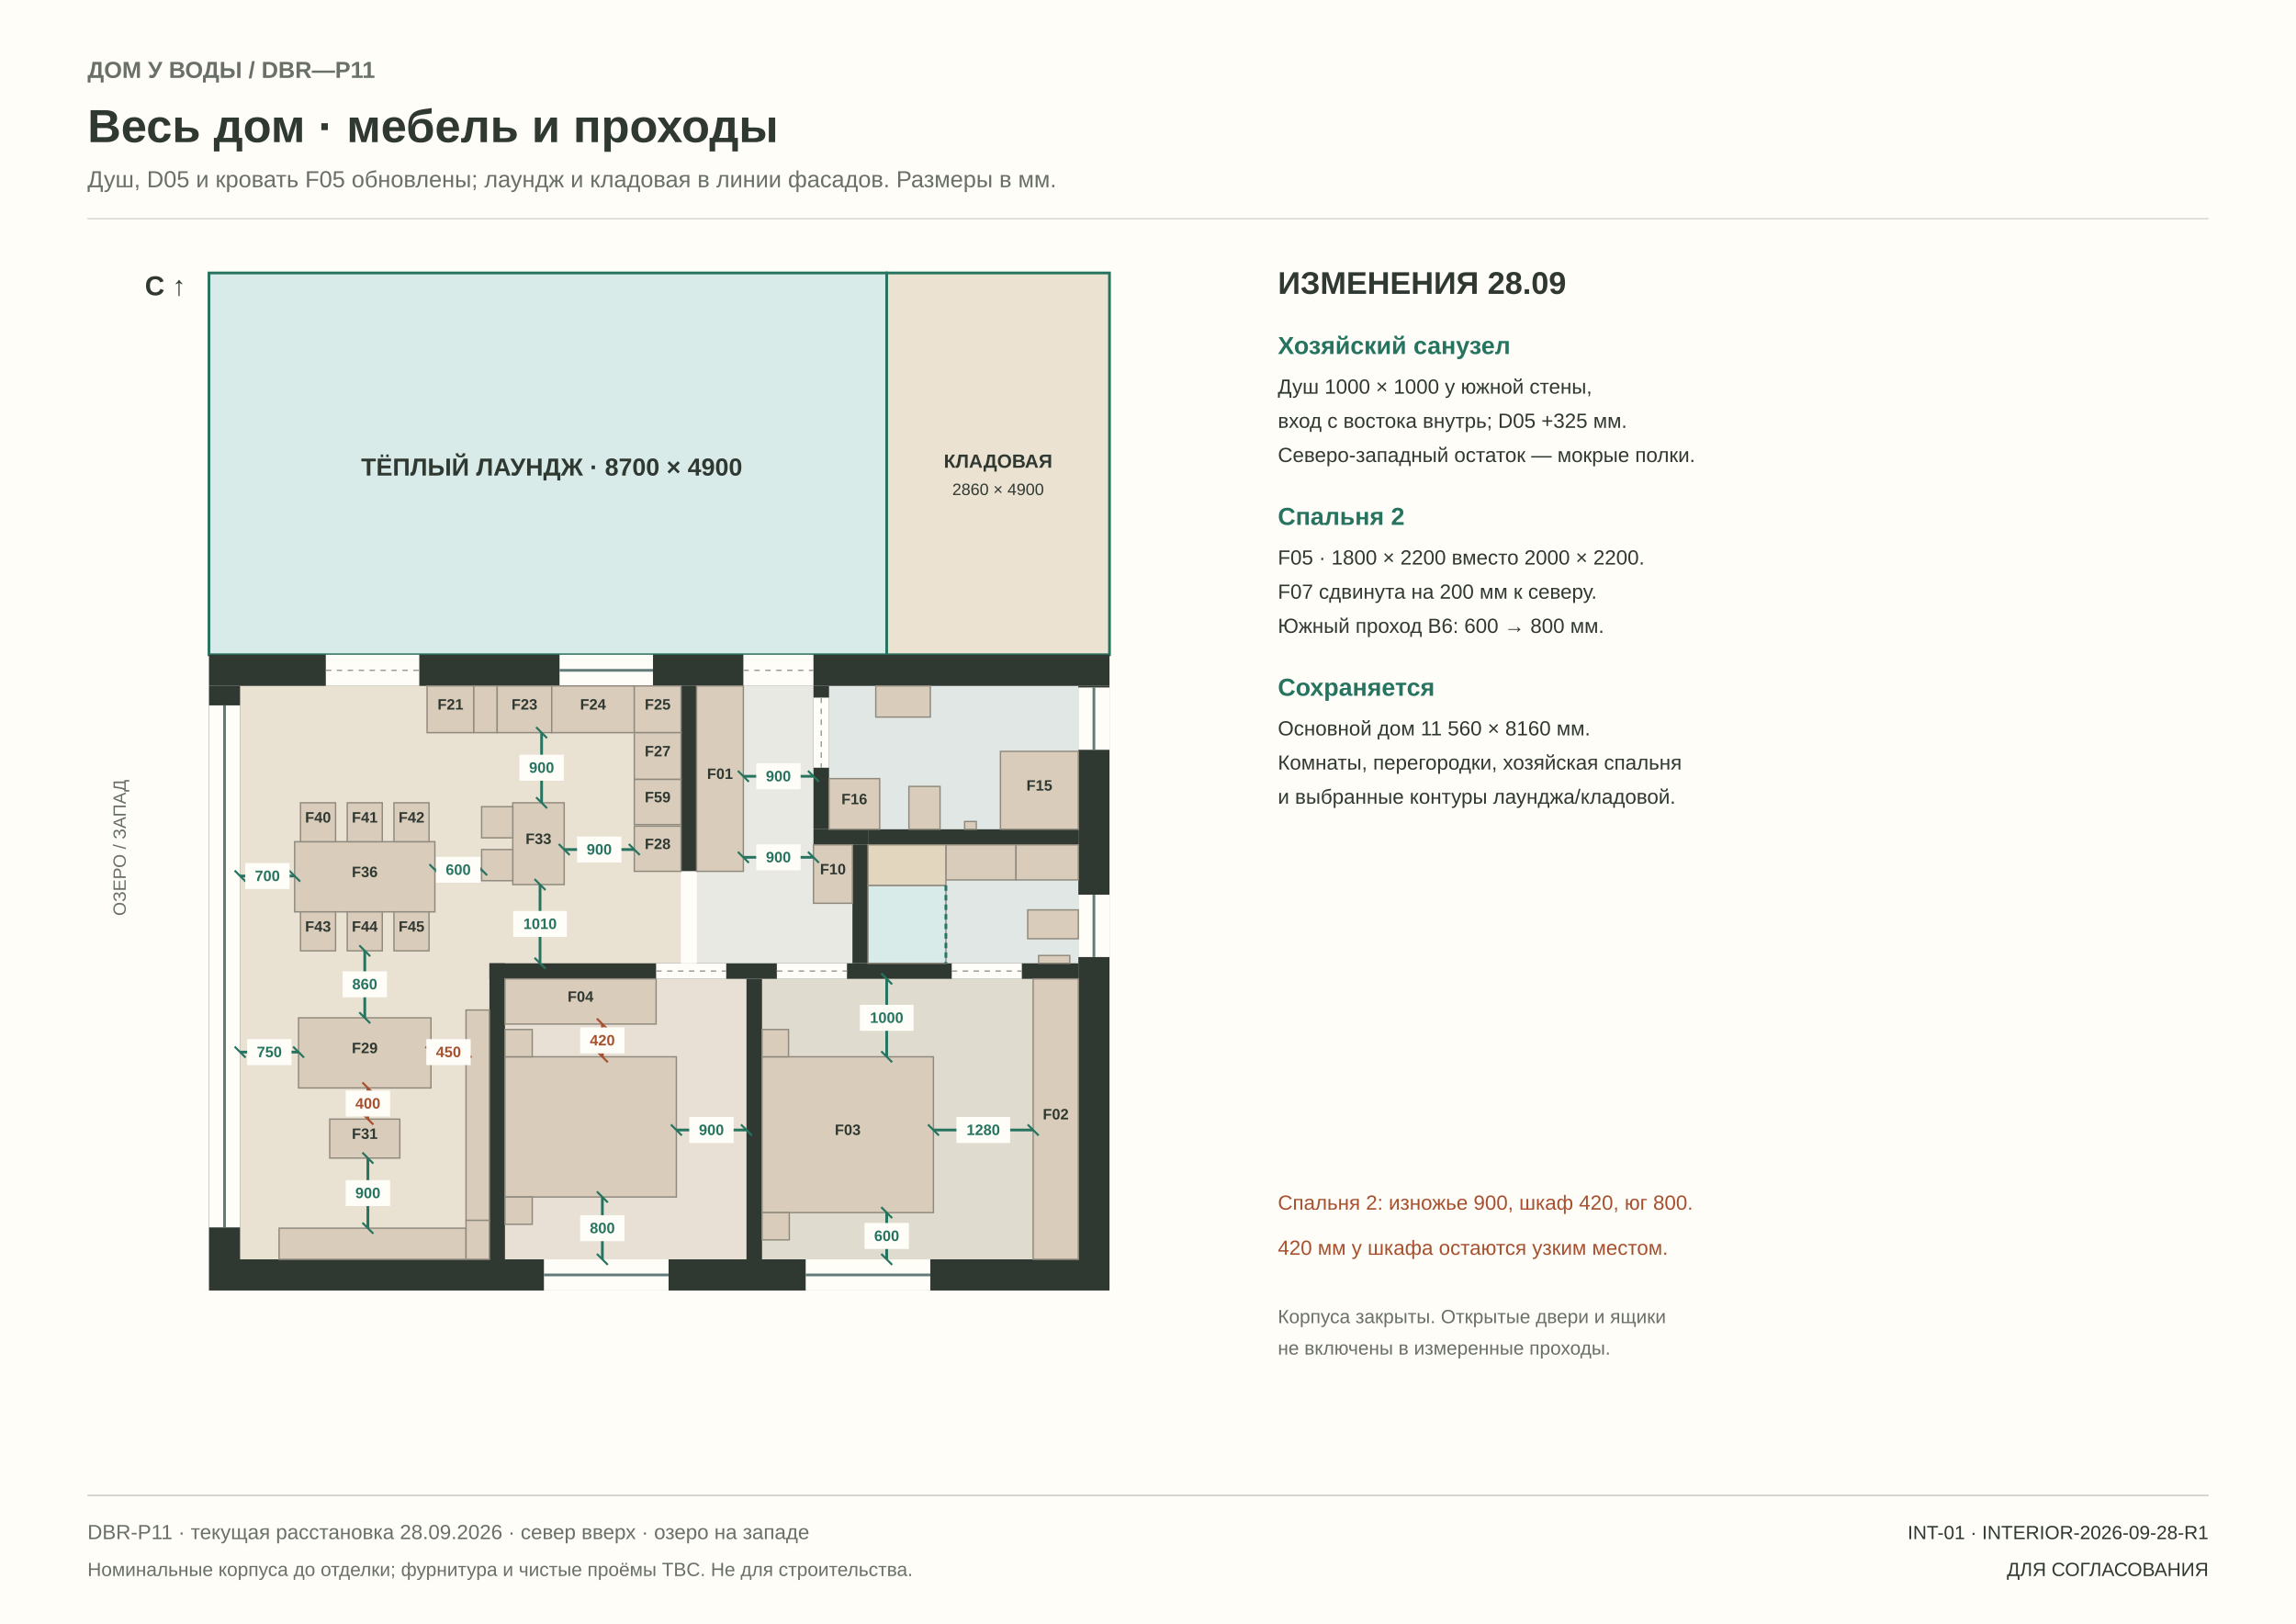
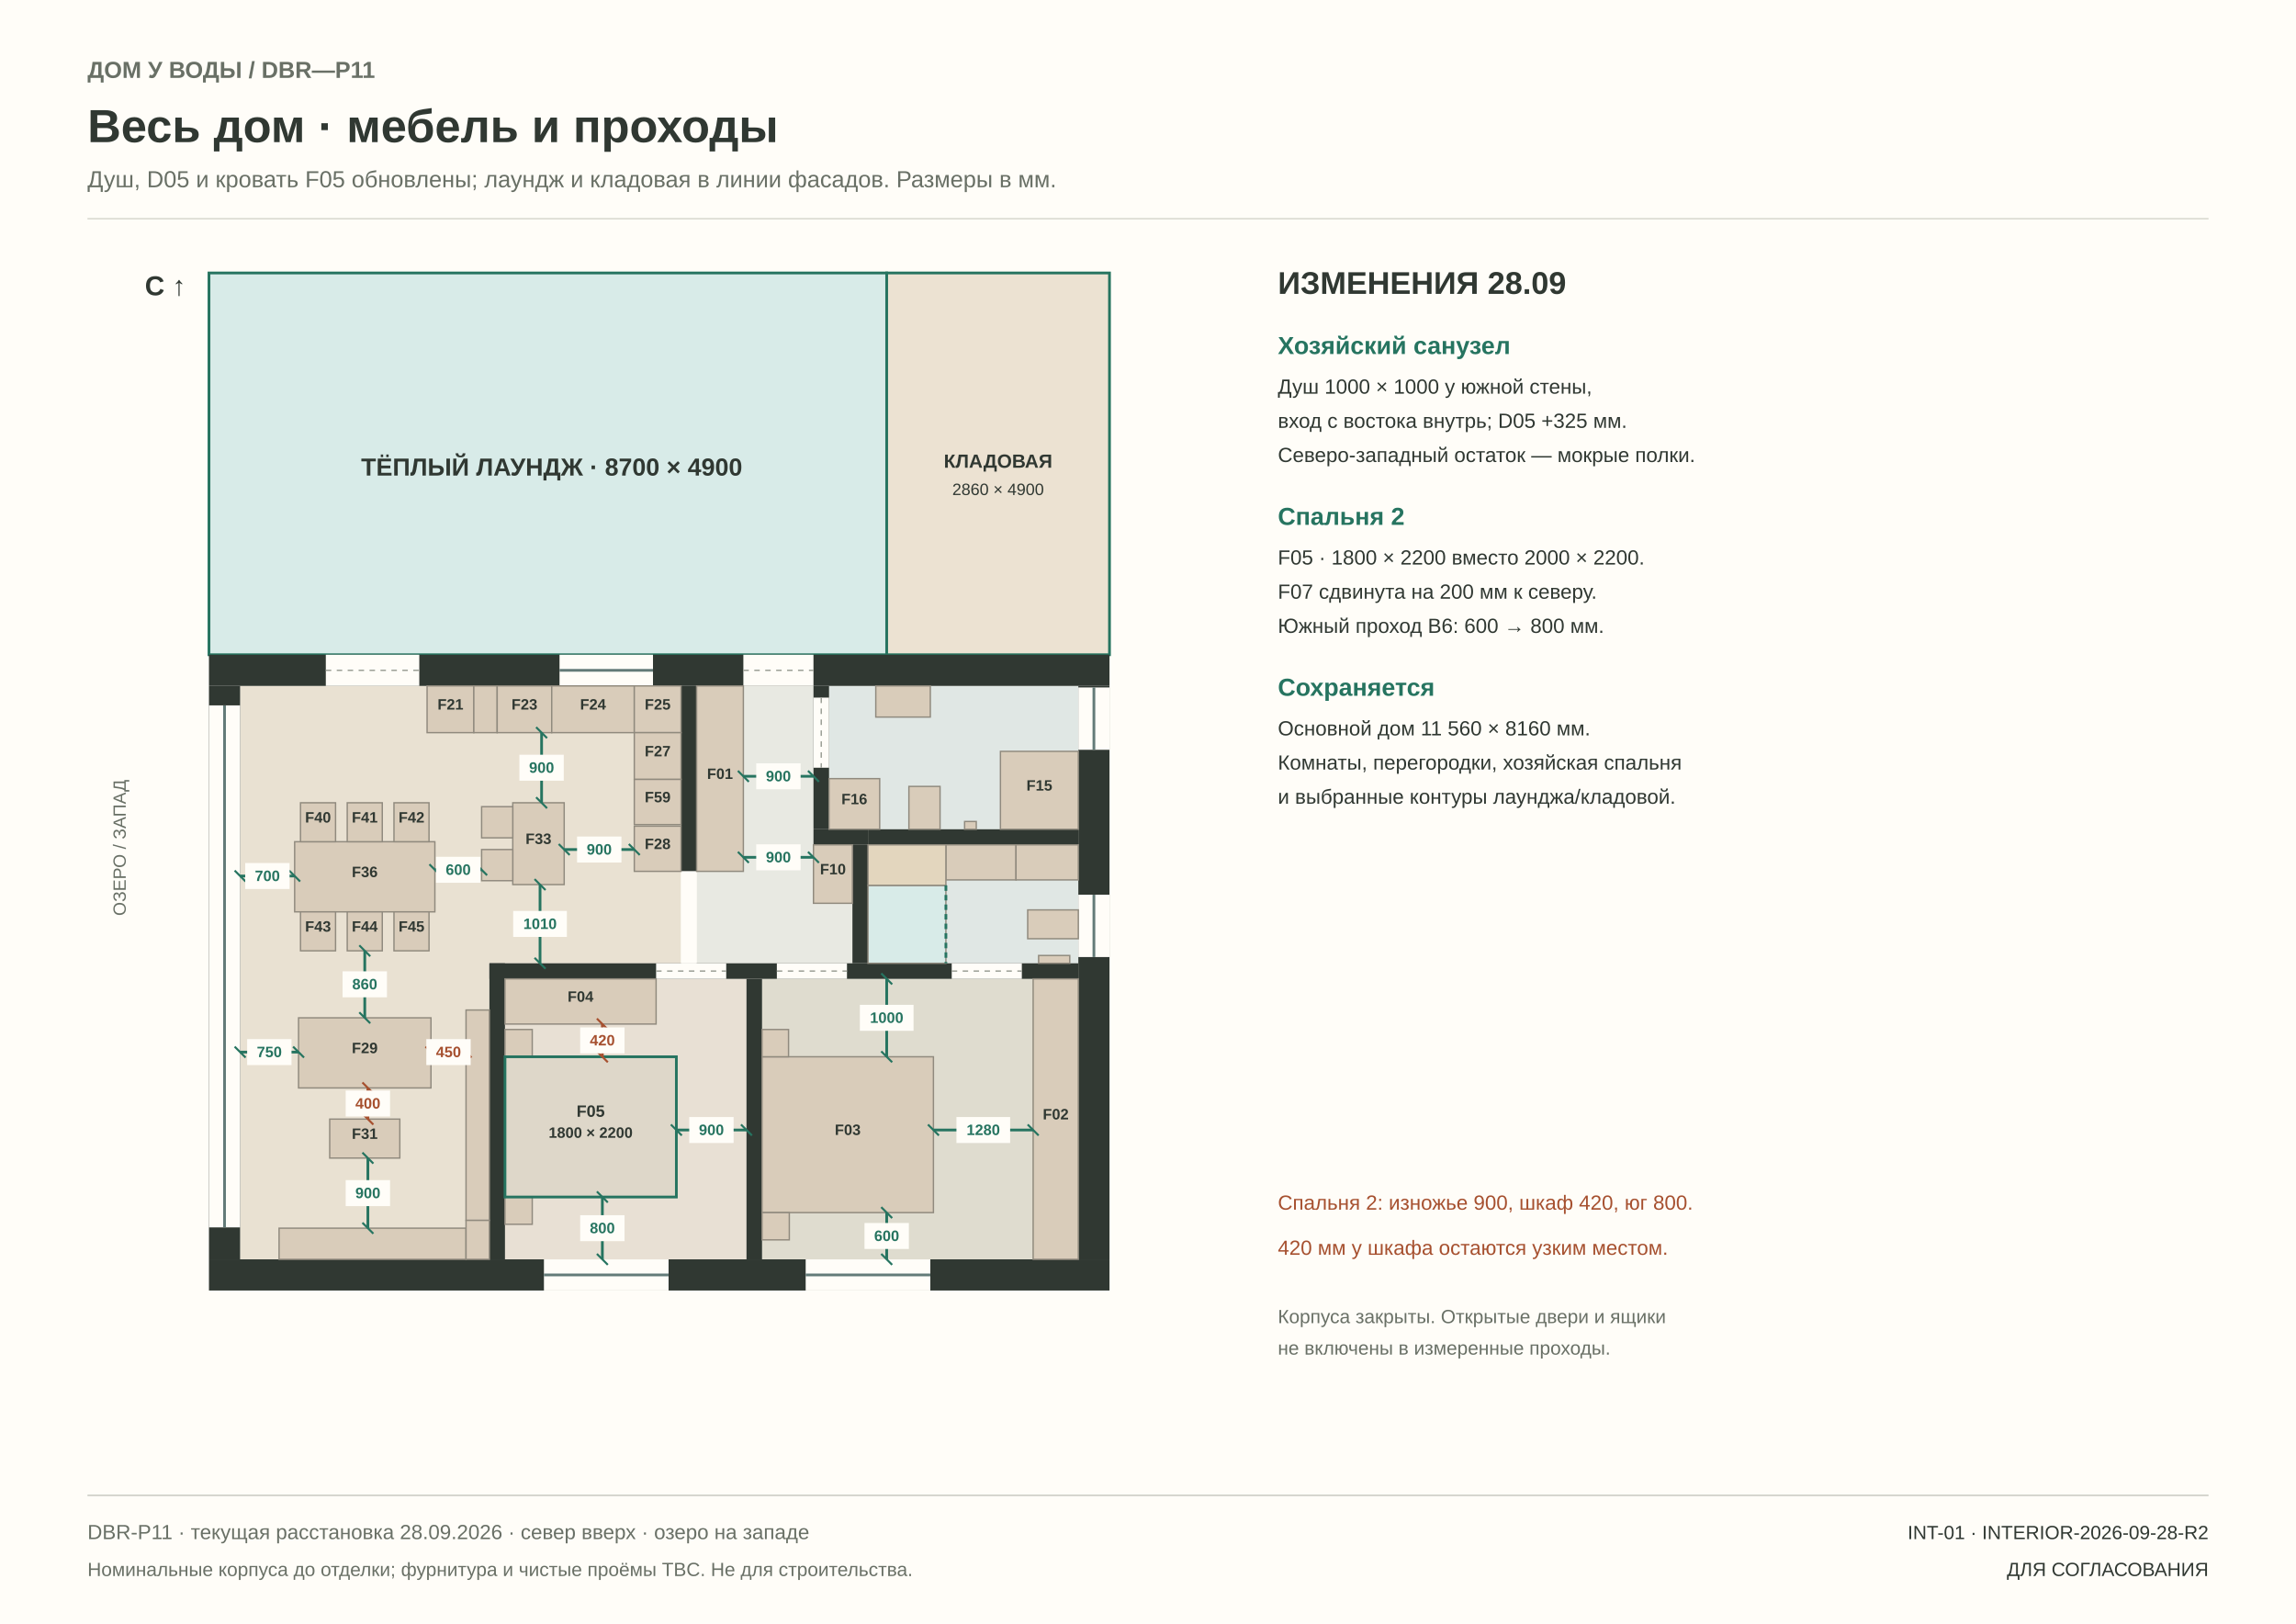
<svg xmlns="http://www.w3.org/2000/svg" width="420mm" height="297mm" viewBox="0 0 1680 1188" role="img">
  <rect width="1680" height="1188" fill="#fffdf8" />
  <text x="64.00" y="57.00" font-family="Arial, sans-serif" font-size="17" fill="#697066" text-anchor="start" font-weight="600">ДОМ У ВОДЫ / DBR—P11</text>
  <text x="64.00" y="104.00" font-family="Arial, sans-serif" font-size="34" fill="#303832" text-anchor="start" font-weight="600">Весь дом · мебель и проходы</text>
  <text x="64.00" y="137.00" font-family="Arial, sans-serif" font-size="17" fill="#697066" text-anchor="start" font-weight="400">Душ, D05 и кровать F05 обновлены; лаундж и кладовая в линии фасадов. Размеры в мм.</text>
  <line x1="64.00" y1="160.00" x2="1616.00" y2="160.00" stroke="#d6d7cd" stroke-width="1" />
  <rect x="152.90" y="199.70" width="495.90" height="279.30" fill="#d8ebe8" stroke="#267460" stroke-width="2" />
  <rect x="648.80" y="199.70" width="163.02" height="279.30" fill="#ece2d2" stroke="#267460" stroke-width="2" />
  <text x="403.70" y="347.90" font-family="Arial, sans-serif" font-size="18" fill="#303832" text-anchor="middle" font-weight="600">ТЁПЛЫЙ ЛАУНДЖ · 8700 × 4900</text>
  <text x="730.31" y="342.20" font-family="Arial, sans-serif" font-size="14" fill="#303832" text-anchor="middle" font-weight="600">КЛАДОВАЯ</text>
  <text x="730.31" y="362.15" font-family="Arial, sans-serif" font-size="12" fill="#303832" text-anchor="middle" font-weight="400">2860 × 4900</text>
  <polygon id="P26-A-R01" data-room-id="P26-A-R01" points="175.70,501.80 498.32,501.80 498.32,704.72 358.10,704.72 358.10,921.32 175.70,921.32" fill="#e9e1d2" stroke="none" stroke-width="1" />
  <polygon id="P26-A-HALL" data-room-id="P26-A-HALL" points="509.72,501.80 595.22,501.80 595.22,618.08 623.72,618.08 623.72,704.72 509.72,704.72" fill="#e8e9e2" stroke="none" stroke-width="1" />
  <polygon id="P26-A-R02" data-room-id="P26-A-R02" points="606.62,501.80 789.02,501.80 789.02,606.68 606.62,606.68" fill="#e0e7e4" stroke="none" stroke-width="1" />
  <polygon id="P26-A-R03" data-room-id="P26-A-R03" points="635.12,618.08 789.02,618.08 789.02,704.72 635.12,704.72" fill="#e0e7e4" stroke="none" stroke-width="1" />
  <polygon id="P26-A-R04" data-room-id="P26-A-R04" points="557.60,716.12 789.02,716.12 789.02,921.32 557.60,921.32" fill="#dfdccf" stroke="none" stroke-width="1" />
  <polygon id="P26-A-R05" data-room-id="P26-A-R05" points="369.50,716.12 546.20,716.12 546.20,921.32 369.50,921.32" fill="#e8e0d4" stroke="none" stroke-width="1" />
  <rect x="152.90" y="479.00" width="658.92" height="22.80" fill="#303832" stroke="none" stroke-width="1" />
  <rect x="789.02" y="501.80" width="22.80" height="419.52" fill="#303832" stroke="none" stroke-width="1" />
  <rect x="152.90" y="921.32" width="658.92" height="22.80" fill="#303832" stroke="none" stroke-width="1" />
  <rect x="152.90" y="501.80" width="22.80" height="419.52" fill="#303832" stroke="none" stroke-width="1" />
  <rect x="498.32" y="501.80" width="11.40" height="135.66" fill="#303832" stroke="none" stroke-width="1" />
  <rect x="358.10" y="704.72" width="430.92" height="11.40" fill="#303832" stroke="none" stroke-width="1" />
  <rect x="358.10" y="704.72" width="11.40" height="216.60" fill="#303832" stroke="none" stroke-width="1" />
  <rect x="546.20" y="716.12" width="11.40" height="205.20" fill="#303832" stroke="none" stroke-width="1" />
  <rect x="635.12" y="606.68" width="153.90" height="11.40" fill="#303832" stroke="none" stroke-width="1" />
  <rect x="595.22" y="501.80" width="11.40" height="104.88" fill="#303832" stroke="none" stroke-width="1" />
  <rect x="595.22" y="606.68" width="39.90" height="11.40" fill="#303832" stroke="none" stroke-width="1" />
  <rect x="623.72" y="618.08" width="11.40" height="86.64" fill="#303832" stroke="none" stroke-width="1" />
  <rect x="238.40" y="479.00" width="68.40" height="22.80" fill="#fffdf8" stroke="none" stroke-width="1" />
  <line x1="238.40" y1="490.40" x2="306.80" y2="490.40" stroke="#9a9e94" stroke-width="1" stroke-dasharray="4 4" />
  <rect x="409.40" y="479.00" width="68.40" height="22.80" fill="#fffdf8" stroke="none" stroke-width="1" />
  <line x1="409.40" y1="490.40" x2="477.80" y2="490.40" stroke="#637b78" stroke-width="2" />
  <rect x="543.92" y="479.00" width="51.30" height="22.80" fill="#fffdf8" stroke="none" stroke-width="1" />
  <line x1="543.92" y1="490.40" x2="595.22" y2="490.40" stroke="#9a9e94" stroke-width="1" stroke-dasharray="4 4" />
  <rect x="789.02" y="502.94" width="22.80" height="45.60" fill="#fffdf8" stroke="none" stroke-width="1" />
  <line x1="800.42" y1="502.94" x2="800.42" y2="548.54" stroke="#637b78" stroke-width="2" />
  <rect x="789.02" y="654.56" width="22.80" height="45.60" fill="#fffdf8" stroke="none" stroke-width="1" />
  <line x1="800.42" y1="654.56" x2="800.42" y2="700.16" stroke="#637b78" stroke-width="2" />
  <rect x="398.00" y="921.32" width="91.20" height="22.80" fill="#fffdf8" stroke="none" stroke-width="1" />
  <line x1="398.00" y1="932.72" x2="489.20" y2="932.72" stroke="#637b78" stroke-width="2" />
  <rect x="589.52" y="921.32" width="91.20" height="22.80" fill="#fffdf8" stroke="none" stroke-width="1" />
  <line x1="589.52" y1="932.72" x2="680.72" y2="932.72" stroke="#637b78" stroke-width="2" />
  <rect x="152.90" y="516.05" width="22.80" height="381.90" fill="#fffdf8" stroke="none" stroke-width="1" />
  <line x1="164.30" y1="516.05" x2="164.30" y2="897.95" stroke="#637b78" stroke-width="2" />
  <rect x="498.32" y="637.46" width="11.40" height="67.26" fill="#fffdf8" stroke="none" stroke-width="1" />
  <rect x="595.22" y="510.35" width="11.40" height="51.30" fill="#fffdf8" stroke="none" stroke-width="1" />
  <line x1="600.92" y1="510.35" x2="600.92" y2="561.65" stroke="#9a9e94" stroke-width="1" stroke-dasharray="4 4" />
  <rect x="568.43" y="704.72" width="51.30" height="11.40" fill="#fffdf8" stroke="none" stroke-width="1" />
  <line x1="568.43" y1="710.42" x2="619.73" y2="710.42" stroke="#9a9e94" stroke-width="1" stroke-dasharray="4 4" />
  <rect x="696.39" y="704.72" width="51.30" height="11.40" fill="#fffdf8" stroke="none" stroke-width="1" />
  <line x1="696.39" y1="710.42" x2="747.70" y2="710.42" stroke="#9a9e94" stroke-width="1" stroke-dasharray="4 4" />
  <rect x="480.08" y="704.72" width="51.30" height="11.40" fill="#fffdf8" stroke="none" stroke-width="1" />
  <line x1="480.08" y1="710.42" x2="531.38" y2="710.42" stroke="#9a9e94" stroke-width="1" stroke-dasharray="4 4" />
  <rect x="509.72" y="501.80" width="34.20" height="135.66" fill="#d9ccba" stroke="#908a7e" stroke-width="1" />
  <text x="526.82" y="569.84" font-family="Arial, sans-serif" font-size="11" fill="#303832" text-anchor="middle" font-weight="600">F01</text>
  <rect x="755.96" y="716.12" width="33.06" height="205.20" fill="#d9ccba" stroke="#908a7e" stroke-width="1" />
  <text x="772.49" y="818.93" font-family="Arial, sans-serif" font-size="11" fill="#303832" text-anchor="middle" font-weight="600">F02</text>
  <rect x="557.60" y="773.12" width="125.40" height="114.00" fill="#d9ccba" stroke="#908a7e" stroke-width="1" />
  <text x="620.30" y="830.33" font-family="Arial, sans-serif" font-size="11" fill="#303832" text-anchor="middle" font-weight="600">F03</text>
  <rect x="369.50" y="716.12" width="110.58" height="33.06" fill="#d9ccba" stroke="#908a7e" stroke-width="1" />
  <text x="424.79" y="732.86" font-family="Arial, sans-serif" font-size="11" fill="#303832" text-anchor="middle" font-weight="600">F04</text>
  <rect x="369.50" y="773.12" width="125.40" height="102.60" fill="#d9ccba" stroke="#908a7e" stroke-width="1" />
  <rect x="369.50" y="753.17" width="19.95" height="19.95" fill="#d9ccba" stroke="#908a7e" stroke-width="1" />
  <rect x="369.50" y="875.72" width="19.95" height="19.95" fill="#d9ccba" stroke="#908a7e" stroke-width="1" />
  <rect x="557.60" y="753.17" width="19.38" height="19.95" fill="#d9ccba" stroke="#908a7e" stroke-width="1" />
  <rect x="557.60" y="887.12" width="19.95" height="19.95" fill="#d9ccba" stroke="#908a7e" stroke-width="1" />
  <rect x="595.22" y="618.08" width="28.50" height="42.75" fill="#d9ccba" stroke="#908a7e" stroke-width="1" />
  <text x="609.47" y="639.66" font-family="Arial, sans-serif" font-size="11" fill="#303832" text-anchor="middle" font-weight="600">F10</text>
  <rect x="635.12" y="647.72" width="57.00" height="57.00" fill="#d8ebe8" stroke="#908a7e" stroke-width="1" />
  <rect x="692.12" y="618.08" width="51.30" height="25.65" fill="#d9ccba" stroke="#908a7e" stroke-width="1" />
  <rect x="751.97" y="665.67" width="37.05" height="21.09" fill="#d9ccba" stroke="#908a7e" stroke-width="1" />
  <rect x="759.95" y="699.02" width="22.80" height="5.70" fill="#d9ccba" stroke="#908a7e" stroke-width="1" />
  <rect x="732.02" y="549.68" width="57.00" height="57.00" fill="#d9ccba" stroke="#908a7e" stroke-width="1" />
  <text x="760.52" y="578.39" font-family="Arial, sans-serif" font-size="11" fill="#303832" text-anchor="middle" font-weight="600">F15</text>
  <rect x="606.62" y="569.63" width="37.05" height="37.05" fill="#d9ccba" stroke="#908a7e" stroke-width="1" />
  <text x="625.14" y="588.36" font-family="Arial, sans-serif" font-size="11" fill="#303832" text-anchor="middle" font-weight="600">F16</text>
  <rect x="665.05" y="575.33" width="22.80" height="31.35" fill="#d9ccba" stroke="#908a7e" stroke-width="1" />
  <rect x="640.82" y="501.80" width="39.90" height="22.80" fill="#d9ccba" stroke="#908a7e" stroke-width="1" />
  <rect x="743.42" y="618.08" width="45.60" height="25.65" fill="#d9ccba" stroke="#908a7e" stroke-width="1" />
  <rect x="705.80" y="600.98" width="8.55" height="5.70" fill="#d9ccba" stroke="#908a7e" stroke-width="1" />
  <rect x="312.50" y="501.80" width="34.20" height="34.20" fill="#d9ccba" stroke="#908a7e" stroke-width="1" />
  <text x="329.60" y="519.11" font-family="Arial, sans-serif" font-size="11" fill="#303832" text-anchor="middle" font-weight="600">F21</text>
  <rect x="346.70" y="501.80" width="17.10" height="34.20" fill="#d9ccba" stroke="#908a7e" stroke-width="1" />
  <rect x="363.80" y="501.80" width="39.90" height="34.20" fill="#d9ccba" stroke="#908a7e" stroke-width="1" />
  <text x="383.75" y="519.11" font-family="Arial, sans-serif" font-size="11" fill="#303832" text-anchor="middle" font-weight="600">F23</text>
  <rect x="403.70" y="501.80" width="60.42" height="34.20" fill="#d9ccba" stroke="#908a7e" stroke-width="1" />
  <text x="433.91" y="519.11" font-family="Arial, sans-serif" font-size="11" fill="#303832" text-anchor="middle" font-weight="600">F24</text>
  <rect x="464.12" y="501.80" width="34.20" height="34.20" fill="#d9ccba" stroke="#908a7e" stroke-width="1" />
  <text x="481.22" y="519.11" font-family="Arial, sans-serif" font-size="11" fill="#303832" text-anchor="middle" font-weight="600">F25</text>
  <rect x="464.12" y="536.00" width="34.20" height="34.20" fill="#d9ccba" stroke="#908a7e" stroke-width="1" />
  <text x="481.22" y="553.31" font-family="Arial, sans-serif" font-size="11" fill="#303832" text-anchor="middle" font-weight="600">F27</text>
  <rect x="464.12" y="604.40" width="34.20" height="33.06" fill="#d9ccba" stroke="#908a7e" stroke-width="1" />
  <text x="481.22" y="621.14" font-family="Arial, sans-serif" font-size="11" fill="#303832" text-anchor="middle" font-weight="600">F28</text>
  <rect x="218.45" y="744.62" width="96.90" height="51.30" fill="#d9ccba" stroke="#908a7e" stroke-width="1" />
  <text x="266.90" y="770.48" font-family="Arial, sans-serif" font-size="11" fill="#303832" text-anchor="middle" font-weight="600">F29</text>
  <rect x="341.00" y="738.92" width="17.10" height="153.90" fill="#d9ccba" stroke="#908a7e" stroke-width="1" />
  <rect x="241.25" y="818.72" width="51.30" height="28.50" fill="#d9ccba" stroke="#908a7e" stroke-width="1" />
  <text x="266.90" y="833.18" font-family="Arial, sans-serif" font-size="11" fill="#303832" text-anchor="middle" font-weight="600">F31</text>
  <rect x="375.20" y="587.30" width="37.62" height="59.85" fill="#d9ccba" stroke="#908a7e" stroke-width="1" />
  <text x="394.01" y="617.43" font-family="Arial, sans-serif" font-size="11" fill="#303832" text-anchor="middle" font-weight="600">F33</text>
  <rect x="352.40" y="590.15" width="22.80" height="22.80" fill="#d9ccba" stroke="#908a7e" stroke-width="1" />
  <rect x="352.40" y="621.50" width="22.80" height="22.80" fill="#d9ccba" stroke="#908a7e" stroke-width="1" />
  <rect x="215.60" y="615.80" width="102.60" height="51.30" fill="#d9ccba" stroke="#908a7e" stroke-width="1" />
  <text x="266.90" y="641.66" font-family="Arial, sans-serif" font-size="11" fill="#303832" text-anchor="middle" font-weight="600">F36</text>
  <rect x="204.20" y="898.52" width="136.80" height="22.80" fill="#d9ccba" stroke="#908a7e" stroke-width="1" />
  <rect x="341.00" y="892.82" width="17.10" height="28.50" fill="#d9ccba" stroke="#908a7e" stroke-width="1" />
  <rect x="219.88" y="587.30" width="25.65" height="28.50" fill="#d9ccba" stroke="#908a7e" stroke-width="1" />
  <text x="232.70" y="601.76" font-family="Arial, sans-serif" font-size="11" fill="#303832" text-anchor="middle" font-weight="600">F40</text>
  <rect x="254.07" y="587.30" width="25.65" height="28.50" fill="#d9ccba" stroke="#908a7e" stroke-width="1" />
  <text x="266.90" y="601.76" font-family="Arial, sans-serif" font-size="11" fill="#303832" text-anchor="middle" font-weight="600">F41</text>
  <rect x="288.27" y="587.30" width="25.65" height="28.50" fill="#d9ccba" stroke="#908a7e" stroke-width="1" />
  <text x="301.10" y="601.76" font-family="Arial, sans-serif" font-size="11" fill="#303832" text-anchor="middle" font-weight="600">F42</text>
  <rect x="219.88" y="667.10" width="25.65" height="28.50" fill="#d9ccba" stroke="#908a7e" stroke-width="1" />
  <text x="232.70" y="681.56" font-family="Arial, sans-serif" font-size="11" fill="#303832" text-anchor="middle" font-weight="600">F43</text>
  <rect x="254.07" y="667.10" width="25.65" height="28.50" fill="#d9ccba" stroke="#908a7e" stroke-width="1" />
  <text x="266.90" y="681.56" font-family="Arial, sans-serif" font-size="11" fill="#303832" text-anchor="middle" font-weight="600">F44</text>
  <rect x="288.27" y="667.10" width="25.65" height="28.50" fill="#d9ccba" stroke="#908a7e" stroke-width="1" />
  <text x="301.10" y="681.56" font-family="Arial, sans-serif" font-size="11" fill="#303832" text-anchor="middle" font-weight="600">F45</text>
  <rect x="464.12" y="570.20" width="34.20" height="33.06" fill="#d9ccba" stroke="#908a7e" stroke-width="1" />
  <text x="481.22" y="586.94" font-family="Arial, sans-serif" font-size="11" fill="#303832" text-anchor="middle" font-weight="600">F59</text>
  <rect x="635.12" y="618.08" width="57.00" height="29.64" fill="#e3d6be" stroke="#908a7e" stroke-width="1" />
+   <rect x="369.50" y="773.12" width="125.40" height="102.60" fill="#ded7c9" stroke="#267460" stroke-width="2" />
+   <text x="432.20" y="817.01" font-family="Arial, sans-serif" font-size="12" fill="#303832" text-anchor="middle" font-weight="600">F05</text>
+   <text x="432.20" y="832.40" font-family="Arial, sans-serif" font-size="11" fill="#303832" text-anchor="middle" font-weight="600">1800 × 2200</text>
  <line x1="396.29" y1="536.00" x2="396.29" y2="587.30" stroke="#267460" stroke-width="2" />
  <line x1="392.29" y1="532.00" x2="400.29" y2="540.00" stroke="#267460" stroke-width="1.5" />
  <line x1="392.29" y1="583.30" x2="400.29" y2="591.30" stroke="#267460" stroke-width="1.5" />
  <rect x="380.06" y="552.15" width="32.46" height="19.00" fill="#fffdf8" stroke="none" stroke-width="1" />
  <text x="396.29" y="565.32" font-family="Arial, sans-serif" font-size="11" fill="#267460" text-anchor="middle" font-weight="600">900</text>
  <line x1="412.82" y1="621.50" x2="464.12" y2="621.50" stroke="#267460" stroke-width="2" />
  <line x1="408.82" y1="617.50" x2="416.82" y2="625.50" stroke="#267460" stroke-width="1.5" />
  <line x1="460.12" y1="617.50" x2="468.12" y2="625.50" stroke="#267460" stroke-width="1.5" />
  <rect x="422.24" y="612.00" width="32.46" height="19.00" fill="#fffdf8" stroke="none" stroke-width="1" />
  <text x="438.47" y="625.17" font-family="Arial, sans-serif" font-size="11" fill="#267460" text-anchor="middle" font-weight="600">900</text>
  <line x1="395.15" y1="647.15" x2="395.15" y2="704.72" stroke="#267460" stroke-width="2" />
  <line x1="391.15" y1="643.15" x2="399.15" y2="651.15" stroke="#267460" stroke-width="1.5" />
  <line x1="391.15" y1="700.72" x2="399.15" y2="708.72" stroke="#267460" stroke-width="1.5" />
  <rect x="375.51" y="666.43" width="39.28" height="19.00" fill="#fffdf8" stroke="none" stroke-width="1" />
  <text x="395.15" y="679.60" font-family="Arial, sans-serif" font-size="11" fill="#267460" text-anchor="middle" font-weight="600">1010</text>
  <line x1="318.20" y1="636.32" x2="352.40" y2="636.32" stroke="#267460" stroke-width="2" />
  <line x1="314.20" y1="632.32" x2="322.20" y2="640.32" stroke="#267460" stroke-width="1.5" />
  <line x1="348.40" y1="632.32" x2="356.40" y2="640.32" stroke="#267460" stroke-width="1.5" />
  <rect x="319.07" y="626.82" width="32.46" height="19.00" fill="#fffdf8" stroke="none" stroke-width="1" />
  <text x="335.30" y="639.99" font-family="Arial, sans-serif" font-size="11" fill="#267460" text-anchor="middle" font-weight="600">600</text>
  <line x1="175.70" y1="640.88" x2="215.60" y2="640.88" stroke="#267460" stroke-width="2" />
  <line x1="171.70" y1="636.88" x2="179.70" y2="644.88" stroke="#267460" stroke-width="1.5" />
  <line x1="211.60" y1="636.88" x2="219.60" y2="644.88" stroke="#267460" stroke-width="1.5" />
  <rect x="179.42" y="631.38" width="32.46" height="19.00" fill="#fffdf8" stroke="none" stroke-width="1" />
  <text x="195.65" y="644.55" font-family="Arial, sans-serif" font-size="11" fill="#267460" text-anchor="middle" font-weight="600">700</text>
  <line x1="266.90" y1="695.60" x2="266.90" y2="744.62" stroke="#267460" stroke-width="2" />
  <line x1="262.90" y1="691.60" x2="270.90" y2="699.60" stroke="#267460" stroke-width="1.5" />
  <line x1="262.90" y1="740.62" x2="270.90" y2="748.62" stroke="#267460" stroke-width="1.5" />
  <rect x="250.67" y="710.61" width="32.46" height="19.00" fill="#fffdf8" stroke="none" stroke-width="1" />
  <text x="266.90" y="723.78" font-family="Arial, sans-serif" font-size="11" fill="#267460" text-anchor="middle" font-weight="600">860</text>
  <line x1="315.35" y1="769.70" x2="341.00" y2="769.70" stroke="#a6502f" stroke-width="2" />
  <line x1="311.35" y1="765.70" x2="319.35" y2="773.70" stroke="#a6502f" stroke-width="1.5" />
  <line x1="337.00" y1="765.70" x2="345.00" y2="773.70" stroke="#a6502f" stroke-width="1.5" />
  <rect x="311.94" y="760.20" width="32.46" height="19.00" fill="#fffdf8" stroke="none" stroke-width="1" />
  <text x="328.18" y="773.37" font-family="Arial, sans-serif" font-size="11" fill="#a6502f" text-anchor="middle" font-weight="600">450</text>
  <line x1="175.70" y1="769.70" x2="218.45" y2="769.70" stroke="#267460" stroke-width="2" />
  <line x1="171.70" y1="765.70" x2="179.70" y2="773.70" stroke="#267460" stroke-width="1.5" />
  <line x1="214.45" y1="765.70" x2="222.45" y2="773.70" stroke="#267460" stroke-width="1.5" />
  <rect x="180.84" y="760.20" width="32.46" height="19.00" fill="#fffdf8" stroke="none" stroke-width="1" />
  <text x="197.07" y="773.37" font-family="Arial, sans-serif" font-size="11" fill="#267460" text-anchor="middle" font-weight="600">750</text>
  <line x1="269.18" y1="795.92" x2="269.18" y2="818.72" stroke="#a6502f" stroke-width="2" />
  <line x1="265.18" y1="791.92" x2="273.18" y2="799.92" stroke="#a6502f" stroke-width="1.5" />
  <line x1="265.18" y1="814.72" x2="273.18" y2="822.72" stroke="#a6502f" stroke-width="1.5" />
  <rect x="252.95" y="797.82" width="32.46" height="19.00" fill="#fffdf8" stroke="none" stroke-width="1" />
  <text x="269.18" y="810.99" font-family="Arial, sans-serif" font-size="11" fill="#a6502f" text-anchor="middle" font-weight="600">400</text>
  <line x1="269.18" y1="847.22" x2="269.18" y2="898.52" stroke="#267460" stroke-width="2" />
  <line x1="265.18" y1="843.22" x2="273.18" y2="851.22" stroke="#267460" stroke-width="1.5" />
  <line x1="265.18" y1="894.52" x2="273.18" y2="902.52" stroke="#267460" stroke-width="1.5" />
  <rect x="252.95" y="863.37" width="32.46" height="19.00" fill="#fffdf8" stroke="none" stroke-width="1" />
  <text x="269.18" y="876.54" font-family="Arial, sans-serif" font-size="11" fill="#267460" text-anchor="middle" font-weight="600">900</text>
  <line x1="543.92" y1="567.92" x2="595.22" y2="567.92" stroke="#267460" stroke-width="2" />
  <line x1="539.92" y1="563.92" x2="547.92" y2="571.92" stroke="#267460" stroke-width="1.5" />
  <line x1="591.22" y1="563.92" x2="599.22" y2="571.92" stroke="#267460" stroke-width="1.5" />
  <rect x="553.34" y="558.42" width="32.46" height="19.00" fill="#fffdf8" stroke="none" stroke-width="1" />
  <text x="569.57" y="571.59" font-family="Arial, sans-serif" font-size="11" fill="#267460" text-anchor="middle" font-weight="600">900</text>
  <line x1="543.92" y1="627.20" x2="595.22" y2="627.20" stroke="#267460" stroke-width="2" />
  <line x1="539.92" y1="623.20" x2="547.92" y2="631.20" stroke="#267460" stroke-width="1.5" />
  <line x1="591.22" y1="623.20" x2="599.22" y2="631.20" stroke="#267460" stroke-width="1.5" />
  <rect x="553.34" y="617.70" width="32.46" height="19.00" fill="#fffdf8" stroke="none" stroke-width="1" />
  <text x="569.57" y="630.87" font-family="Arial, sans-serif" font-size="11" fill="#267460" text-anchor="middle" font-weight="600">900</text>
  <line x1="683.00" y1="826.70" x2="755.96" y2="826.70" stroke="#267460" stroke-width="2" />
  <line x1="679.00" y1="822.70" x2="687.00" y2="830.70" stroke="#267460" stroke-width="1.5" />
  <line x1="751.96" y1="822.70" x2="759.96" y2="830.70" stroke="#267460" stroke-width="1.5" />
  <rect x="699.84" y="817.20" width="39.28" height="19.00" fill="#fffdf8" stroke="none" stroke-width="1" />
  <text x="719.48" y="830.37" font-family="Arial, sans-serif" font-size="11" fill="#267460" text-anchor="middle" font-weight="600">1280</text>
  <line x1="648.80" y1="716.12" x2="648.80" y2="773.12" stroke="#267460" stroke-width="2" />
  <line x1="644.80" y1="712.12" x2="652.80" y2="720.12" stroke="#267460" stroke-width="1.5" />
  <line x1="644.80" y1="769.12" x2="652.80" y2="777.12" stroke="#267460" stroke-width="1.5" />
  <rect x="629.16" y="735.12" width="39.28" height="19.00" fill="#fffdf8" stroke="none" stroke-width="1" />
  <text x="648.80" y="748.29" font-family="Arial, sans-serif" font-size="11" fill="#267460" text-anchor="middle" font-weight="600">1000</text>
  <line x1="648.80" y1="887.12" x2="648.80" y2="921.32" stroke="#267460" stroke-width="2" />
  <line x1="644.80" y1="883.12" x2="652.80" y2="891.12" stroke="#267460" stroke-width="1.5" />
  <line x1="644.80" y1="917.32" x2="652.80" y2="925.32" stroke="#267460" stroke-width="1.5" />
  <rect x="632.57" y="894.72" width="32.46" height="19.00" fill="#fffdf8" stroke="none" stroke-width="1" />
  <text x="648.80" y="907.89" font-family="Arial, sans-serif" font-size="11" fill="#267460" text-anchor="middle" font-weight="600">600</text>
  <line x1="494.90" y1="826.70" x2="546.20" y2="826.70" stroke="#267460" stroke-width="2" />
  <line x1="490.90" y1="822.70" x2="498.90" y2="830.70" stroke="#267460" stroke-width="1.5" />
  <line x1="542.20" y1="822.70" x2="550.20" y2="830.70" stroke="#267460" stroke-width="1.5" />
  <rect x="504.32" y="817.20" width="32.46" height="19.00" fill="#fffdf8" stroke="none" stroke-width="1" />
  <text x="520.55" y="830.37" font-family="Arial, sans-serif" font-size="11" fill="#267460" text-anchor="middle" font-weight="600">900</text>
  <line x1="440.75" y1="749.18" x2="440.75" y2="773.12" stroke="#a6502f" stroke-width="2" />
  <line x1="436.75" y1="745.18" x2="444.75" y2="753.18" stroke="#a6502f" stroke-width="1.5" />
  <line x1="436.75" y1="769.12" x2="444.75" y2="777.12" stroke="#a6502f" stroke-width="1.5" />
  <rect x="424.52" y="751.65" width="32.46" height="19.00" fill="#fffdf8" stroke="none" stroke-width="1" />
  <text x="440.75" y="764.82" font-family="Arial, sans-serif" font-size="11" fill="#a6502f" text-anchor="middle" font-weight="600">420</text>
  <line x1="440.75" y1="875.72" x2="440.75" y2="921.32" stroke="#267460" stroke-width="2" />
  <line x1="436.75" y1="871.72" x2="444.75" y2="879.72" stroke="#267460" stroke-width="1.5" />
  <line x1="436.75" y1="917.32" x2="444.75" y2="925.32" stroke="#267460" stroke-width="1.5" />
  <rect x="424.52" y="889.02" width="32.46" height="19.00" fill="#fffdf8" stroke="none" stroke-width="1" />
  <text x="440.75" y="902.19" font-family="Arial, sans-serif" font-size="11" fill="#267460" text-anchor="middle" font-weight="600">800</text>
  <line x1="692.12" y1="647.72" x2="692.12" y2="704.72" stroke="#267460" stroke-width="2" stroke-dasharray="4 3" />
  <text x="106.00" y="216.00" font-family="Arial, sans-serif" font-size="20" fill="#303832" text-anchor="start" font-weight="600">С ↑</text>
  <text x="92.00" y="670.00" font-family="Arial, sans-serif" font-size="13" fill="#697066" text-anchor="start" font-weight="400" transform="rotate(-90 92 670)">ОЗЕРО / ЗАПАД</text>
  <text x="935.00" y="215.00" font-family="Arial, sans-serif" font-size="23" fill="#303832" text-anchor="start" font-weight="600">ИЗМЕНЕНИЯ 28.09</text>
  <text x="935.00" y="259.00" font-family="Arial, sans-serif" font-size="18" fill="#267460" text-anchor="start" font-weight="600">Хозяйский санузел</text>
  <text x="935.00" y="288.00" font-family="Arial, sans-serif" font-size="15" fill="#303832" text-anchor="start" font-weight="400">Душ 1000 × 1000 у южной стены,</text>
  <text x="935.00" y="313.00" font-family="Arial, sans-serif" font-size="15" fill="#303832" text-anchor="start" font-weight="400">вход с востока внутрь; D05 +325 мм.</text>
  <text x="935.00" y="338.00" font-family="Arial, sans-serif" font-size="15" fill="#303832" text-anchor="start" font-weight="400">Северо-западный остаток — мокрые полки.</text>
  <text x="935.00" y="384.00" font-family="Arial, sans-serif" font-size="18" fill="#267460" text-anchor="start" font-weight="600">Спальня 2</text>
  <text x="935.00" y="413.00" font-family="Arial, sans-serif" font-size="15" fill="#303832" text-anchor="start" font-weight="400">F05 · 1800 × 2200 вместо 2000 × 2200.</text>
  <text x="935.00" y="438.00" font-family="Arial, sans-serif" font-size="15" fill="#303832" text-anchor="start" font-weight="400">F07 сдвинута на 200 мм к северу.</text>
  <text x="935.00" y="463.00" font-family="Arial, sans-serif" font-size="15" fill="#303832" text-anchor="start" font-weight="400">Южный проход B6: 600 → 800 мм.</text>
  <text x="935.00" y="509.00" font-family="Arial, sans-serif" font-size="18" fill="#267460" text-anchor="start" font-weight="600">Сохраняется</text>
  <text x="935.00" y="538.00" font-family="Arial, sans-serif" font-size="15" fill="#303832" text-anchor="start" font-weight="400">Основной дом 11 560 × 8160 мм.</text>
  <text x="935.00" y="563.00" font-family="Arial, sans-serif" font-size="15" fill="#303832" text-anchor="start" font-weight="400">Комнаты, перегородки, хозяйская спальня</text>
  <text x="935.00" y="588.00" font-family="Arial, sans-serif" font-size="15" fill="#303832" text-anchor="start" font-weight="400">и выбранные контуры лаунджа/кладовой.</text>
  <text x="935.00" y="885.00" font-family="Arial, sans-serif" font-size="15" fill="#a6502f" text-anchor="start" font-weight="400">Спальня 2: изножье 900, шкаф 420, юг 800.</text>
  <text x="935.00" y="918.00" font-family="Arial, sans-serif" font-size="15" fill="#a6502f" text-anchor="start" font-weight="400">420 мм у шкафа остаются узким местом.</text>
  <text x="935.00" y="968.00" font-family="Arial, sans-serif" font-size="14" fill="#697066" text-anchor="start" font-weight="400">Корпуса закрыты. Открытые двери и ящики</text>
  <text x="935.00" y="991.00" font-family="Arial, sans-serif" font-size="14" fill="#697066" text-anchor="start" font-weight="400">не включены в измеренные проходы.</text>
  <line x1="64.00" y1="1094.00" x2="1616.00" y2="1094.00" stroke="#c7c9c0" stroke-width="1" />
  <text x="64.00" y="1126.00" font-family="Arial, sans-serif" font-size="15" fill="#697066" text-anchor="start" font-weight="400">DBR-P11 · текущая расстановка 28.09.2026 · север вверх · озеро на западе</text>
  <text x="64.00" y="1153.00" font-family="Arial, sans-serif" font-size="14" fill="#697066" text-anchor="start" font-weight="400">Номинальные корпуса до отделки; фурнитура и чистые проёмы TBC. Не для строительства.</text>
-   <text x="1616.00" y="1126.00" font-family="Arial, sans-serif" font-size="14" fill="#303832" text-anchor="end" font-weight="400">INT-01 · INTERIOR-2026-09-28-R1</text>
+   <text x="1616.00" y="1126.00" font-family="Arial, sans-serif" font-size="14" fill="#303832" text-anchor="end" font-weight="400">INT-01 · INTERIOR-2026-09-28-R2</text>
  <text x="1616.00" y="1153.00" font-family="Arial, sans-serif" font-size="14" fill="#303832" text-anchor="end" font-weight="400">ДЛЯ СОГЛАСОВАНИЯ</text>
</svg>
